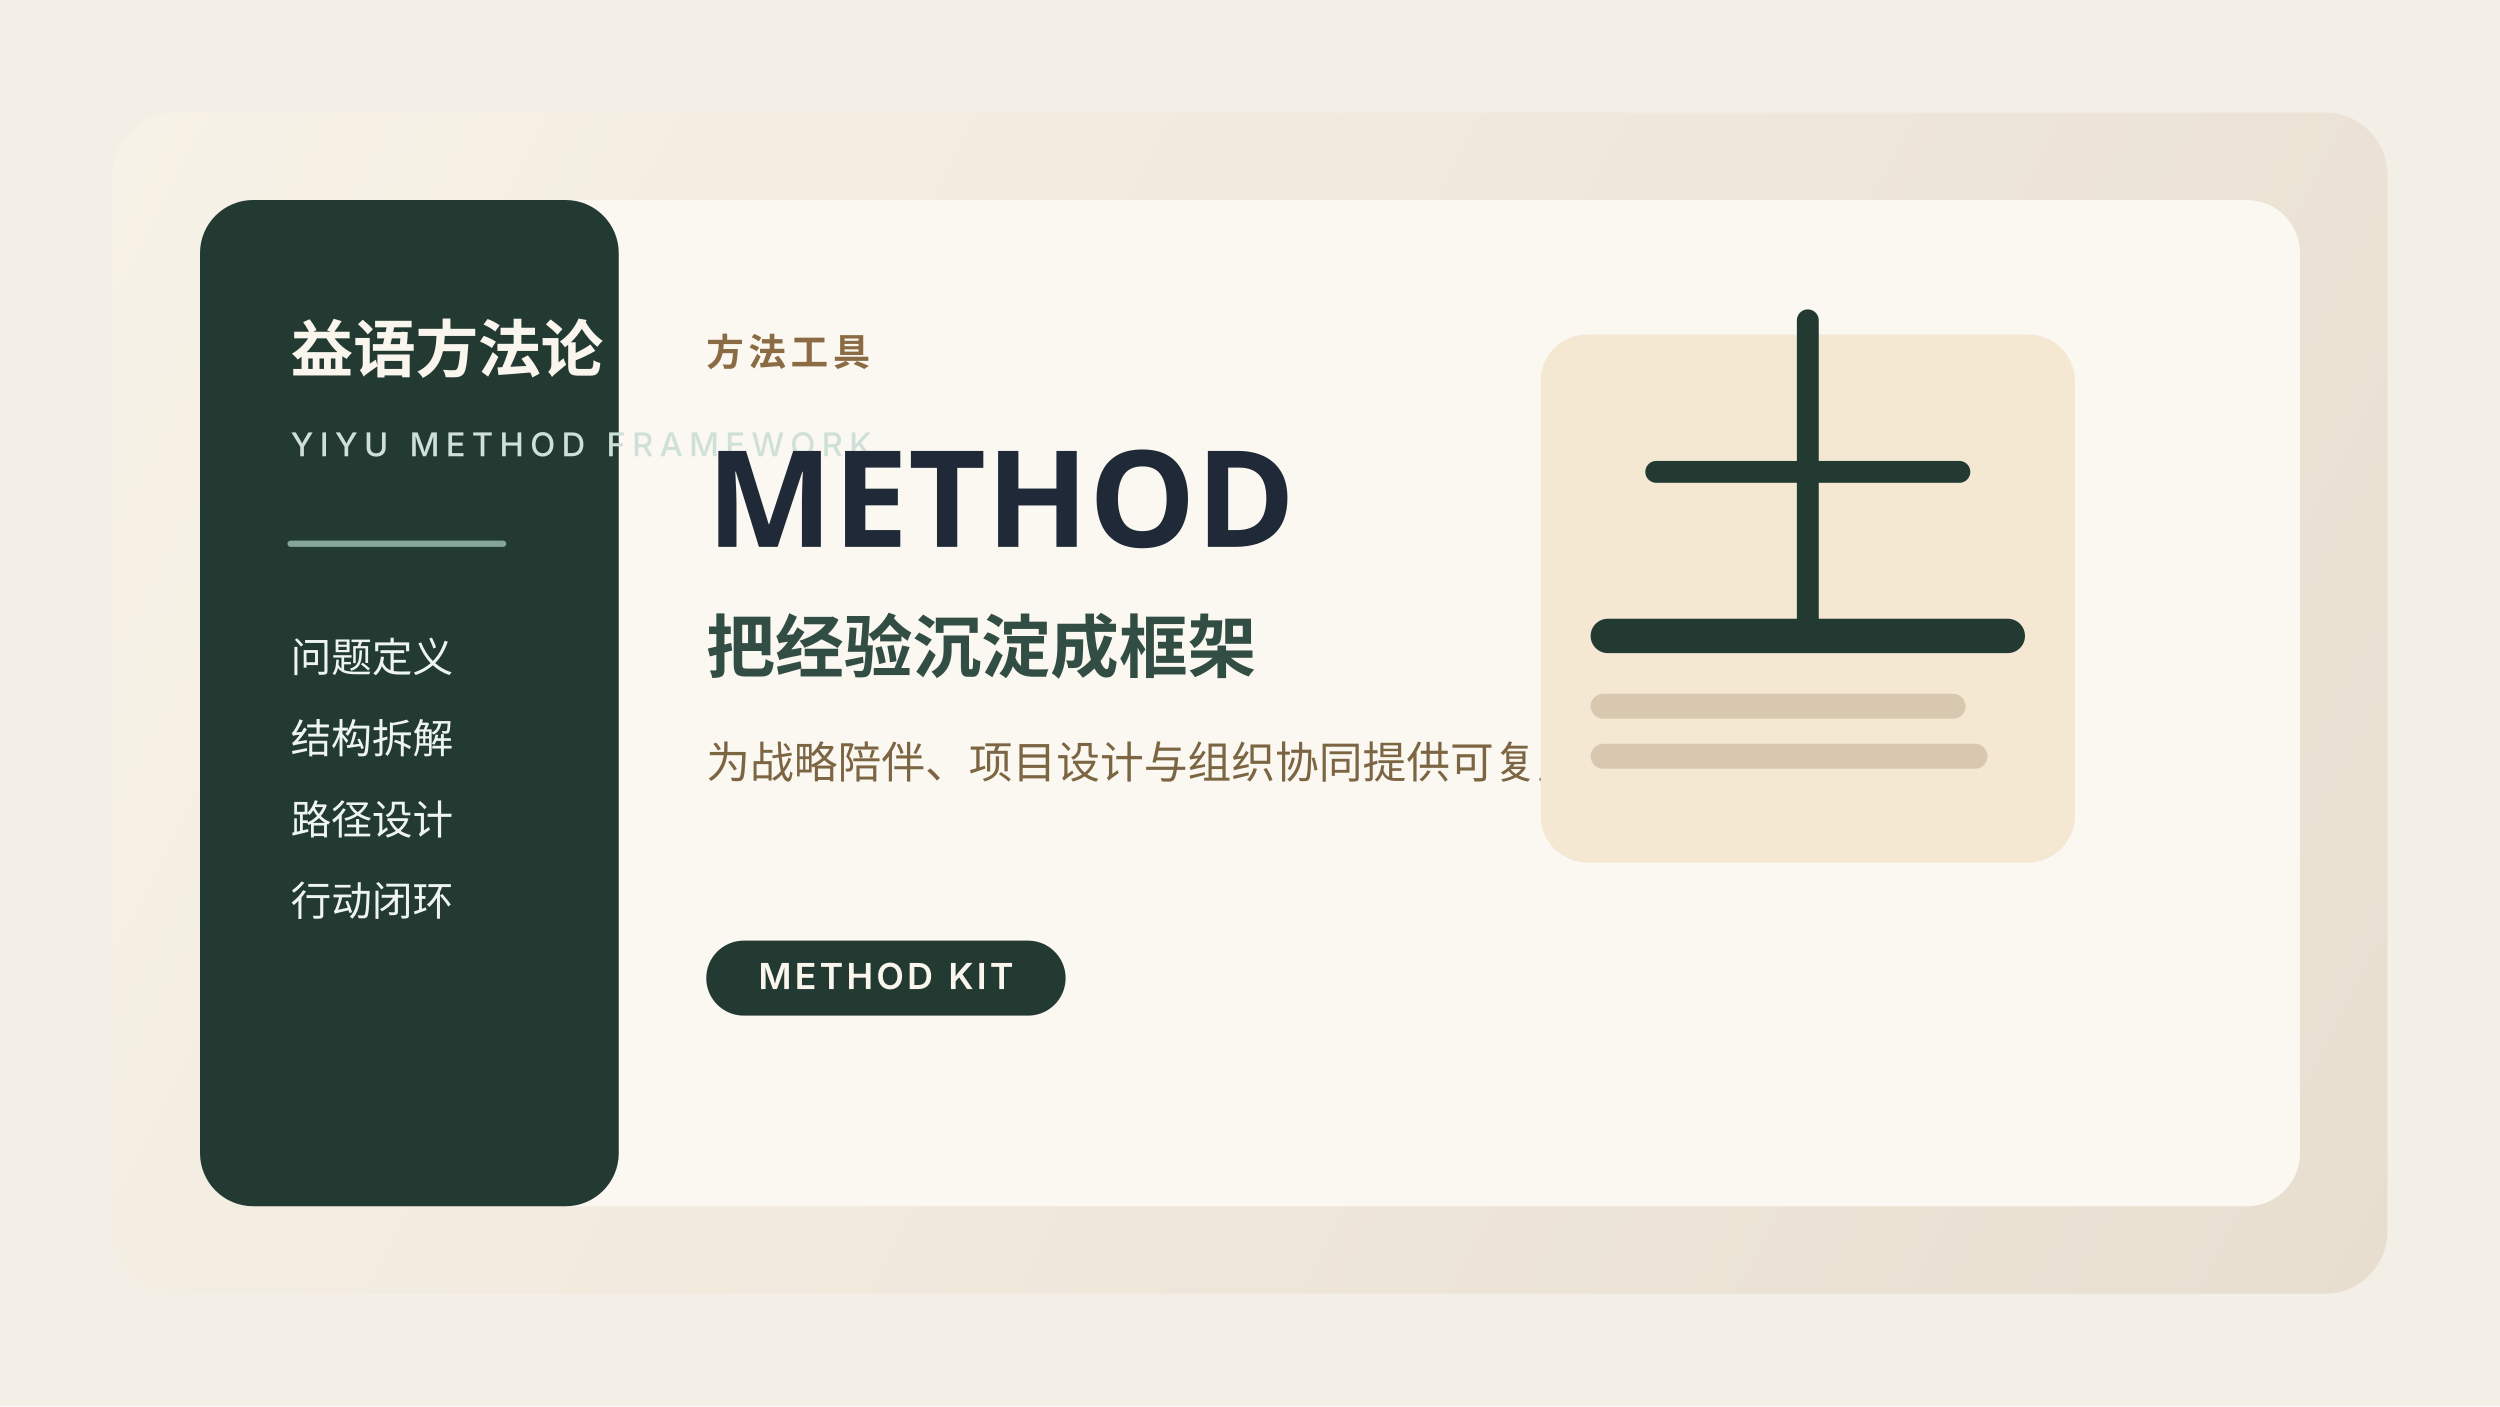
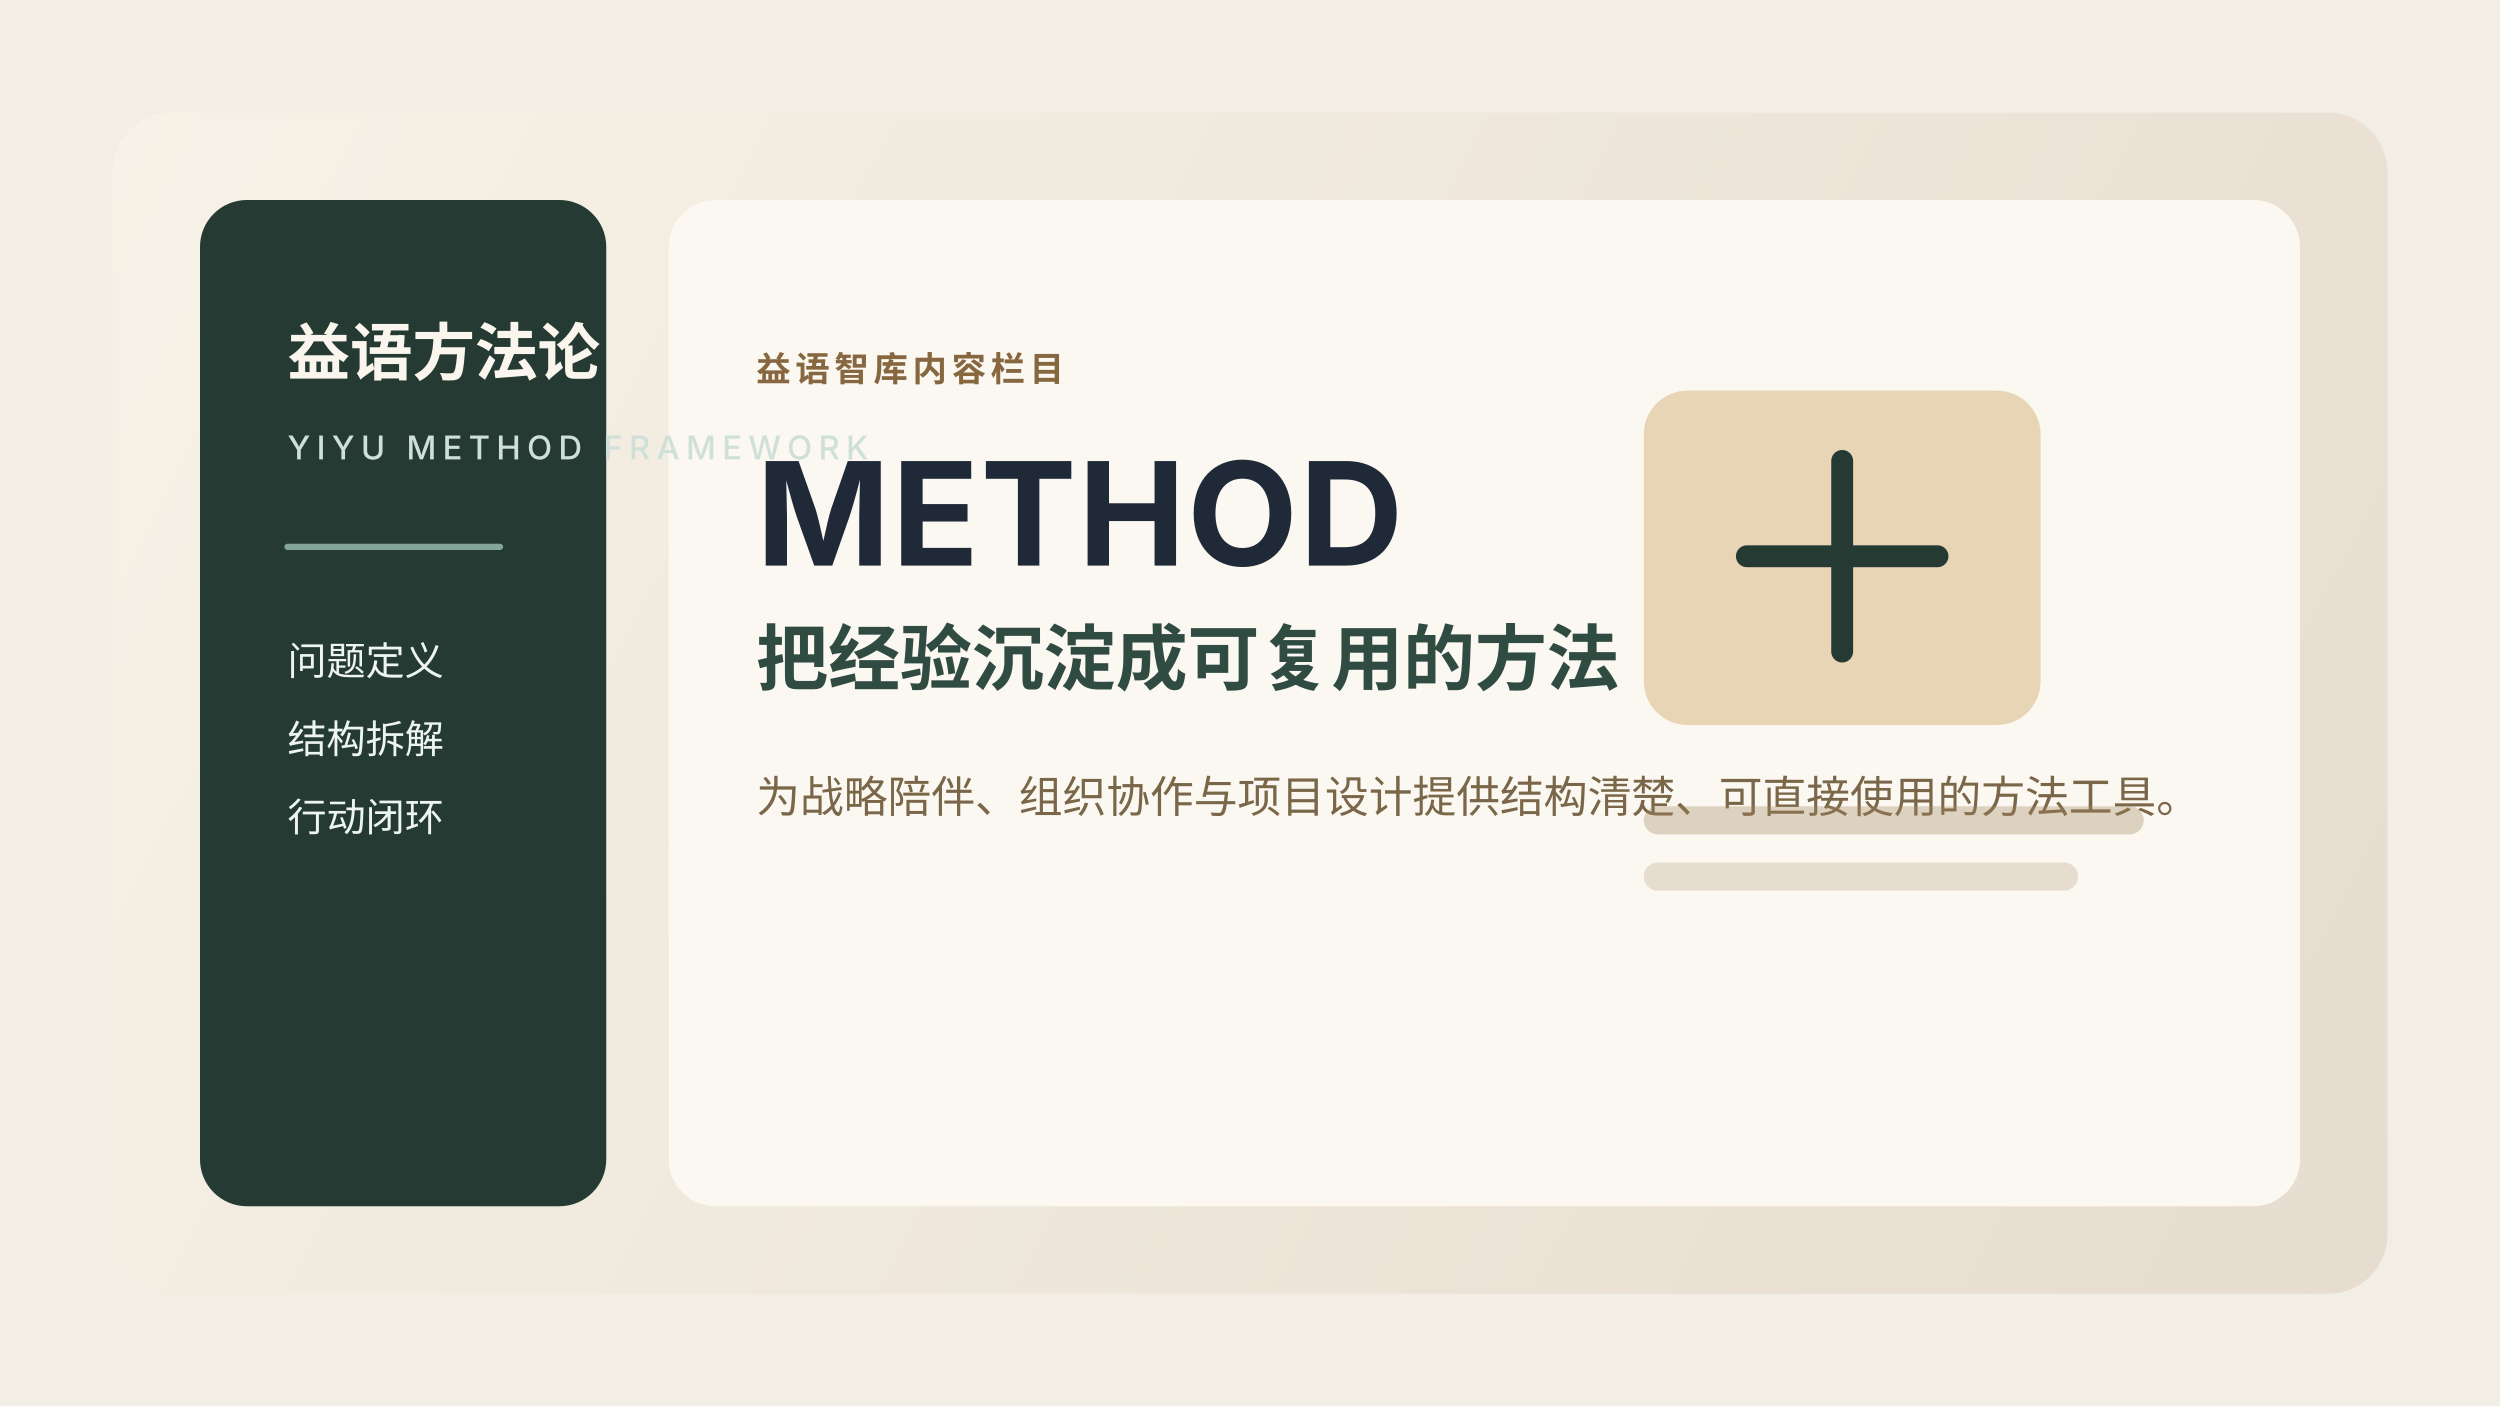
<svg xmlns="http://www.w3.org/2000/svg" width="1600" height="900" viewBox="0 0 1600 900" fill="none">
-   <rect width="1600" height="900" fill="#F3EFE7" />
-   <rect x="72" y="72" width="1456" height="756" rx="40" fill="url(#bg)" />
-   <rect x="128" y="128" width="1344" height="644" rx="34" fill="#FBF8F1" />
-   <rect x="128" y="128" width="268" height="644" rx="34" fill="#233A32" />
-   <text x="186" y="238" fill="#FAF6EE" font-size="40" font-family="'PingFang SC','Microsoft YaHei','Noto Sans SC',sans-serif" font-weight="700">益语方法论</text>
-   <text x="186" y="292" fill="#CFE0D8" font-size="21" font-family="Inter,'Helvetica Neue',Arial,sans-serif" font-weight="500" letter-spacing="4">YIYU METHOD FRAMEWORK</text>
-   <line x1="186" y1="348" x2="322" y2="348" stroke="#84A698" stroke-width="4" stroke-linecap="round" />
-   <text x="186" y="430" fill="#EEF5F1" font-size="26" font-family="'PingFang SC','Microsoft YaHei','Noto Sans SC',sans-serif" font-weight="500">问题定义</text>
-   <text x="186" y="482" fill="#EEF5F1" font-size="26" font-family="'PingFang SC','Microsoft YaHei','Noto Sans SC',sans-serif" font-weight="500">结构拆解</text>
-   <text x="186" y="534" fill="#EEF5F1" font-size="26" font-family="'PingFang SC','Microsoft YaHei','Noto Sans SC',sans-serif" font-weight="500">路径设计</text>
-   <text x="186" y="586" fill="#EEF5F1" font-size="26" font-family="'PingFang SC','Microsoft YaHei','Noto Sans SC',sans-serif" font-weight="500">行动闭环</text>
-   <text x="452" y="234" fill="#8A6B44" font-size="24" font-family="'PingFang SC','Microsoft YaHei','Noto Sans SC',sans-serif" font-weight="600" letter-spacing="3">方法工具</text>
-   <text x="452" y="350" fill="#1F2937" font-size="86" font-family="'PingFang SC','Microsoft YaHei','Noto Sans SC',sans-serif" font-weight="700">METHOD</text>
-   <text x="452" y="430" fill="#324D43" font-size="44" font-family="'PingFang SC','Microsoft YaHei','Noto Sans SC',sans-serif" font-weight="600">把经验沉淀成框架</text>
-   <text x="452" y="498" fill="#7C6542" font-size="28" font-family="'PingFang SC','Microsoft YaHei','Noto Sans SC',sans-serif" font-weight="400">为战略陪伴、项目设计与组织协同提供可复用的方法工具。</text>
-   <rect x="452" y="602" width="230" height="48" rx="24" fill="#233A32" />
-   <text x="567" y="633" text-anchor="middle" fill="#FAF6EE" font-size="23" font-family="Inter,'Helvetica Neue',Arial,sans-serif" font-weight="600" letter-spacing="2">METHOD KIT</text>
-   <rect x="986" y="214" width="342" height="338" rx="30" fill="#F4E8D3" />
-   <path d="M1060 302H1254" stroke="#233A32" stroke-width="14" stroke-linecap="round" />
-   <path d="M1157 205V399" stroke="#233A32" stroke-width="14" stroke-linecap="round" />
-   <rect x="1018" y="396" width="278" height="22" rx="11" fill="#233A32" />
-   <rect x="1018" y="444" width="240" height="16" rx="8" fill="#8F7758" fill-opacity="0.28" />
-   <rect x="1018" y="476" width="254" height="16" rx="8" fill="#8F7758" fill-opacity="0.28" />
+   <rect width="1600" height="900" fill="#F2EEE6" />
+   <rect x="72" y="72" width="1456" height="756" rx="38" fill="url(#bg)" />
+   <rect x="128" y="128" width="260" height="644" rx="30" fill="#243A33" />
+   <rect x="428" y="128" width="1044" height="644" rx="30" fill="#FBF8F1" />
+   <text x="184" y="240" fill="#FAF6EE" font-size="40" font-family="'PingFang SC','Microsoft YaHei','Noto Sans SC',sans-serif" font-weight="700">益语方法论</text>
+   <text x="184" y="294" fill="#CFE0D8" font-size="21" font-family="Inter,'Helvetica Neue',Arial,sans-serif" font-weight="500" letter-spacing="4">YIYU METHOD FRAMEWORK</text>
+   <line x1="184" y1="350" x2="320" y2="350" stroke="#84A698" stroke-width="4" stroke-linecap="round" />
+   <text x="184" y="432" fill="#EEF5F1" font-size="25" font-family="'PingFang SC','Microsoft YaHei','Noto Sans SC',sans-serif" font-weight="500">问题定义</text>
+   <text x="184" y="482" fill="#EEF5F1" font-size="25" font-family="'PingFang SC','Microsoft YaHei','Noto Sans SC',sans-serif" font-weight="500">结构拆解</text>
+   <text x="184" y="532" fill="#EEF5F1" font-size="25" font-family="'PingFang SC','Microsoft YaHei','Noto Sans SC',sans-serif" font-weight="500">行动闭环</text>
+   <text x="484" y="244" fill="#866740" font-size="22" font-family="'PingFang SC','Microsoft YaHei','Noto Sans SC',sans-serif" font-weight="600" letter-spacing="3">益语智库内容栏目</text>
+   <text x="484" y="362" fill="#1F2937" font-size="92" font-family="Inter,'Helvetica Neue',Arial,sans-serif" font-weight="700" letter-spacing="1">METHOD</text>
+   <text x="484" y="438" fill="#304B42" font-size="46" font-family="'PingFang SC','Microsoft YaHei','Noto Sans SC',sans-serif" font-weight="600">把经验沉淀成可复用的方法</text>
+   <text x="484" y="520" fill="#7A6648" font-size="28" font-family="'PingFang SC','Microsoft YaHei','Noto Sans SC',sans-serif" font-weight="400">为战略陪伴、组织协作与项目设计提供结构清楚、可直接使用的方法工具。</text>
+   <rect x="1052" y="250" width="254" height="214" rx="28" fill="#E8D5B6" />
+   <path d="M1118 356H1240" stroke="#243A33" stroke-width="14" stroke-linecap="round" />
+   <path d="M1179 295V417" stroke="#243A33" stroke-width="14" stroke-linecap="round" />
+   <rect x="1052" y="516" width="320" height="18" rx="9" fill="#A68862" fill-opacity="0.34" />
+   <rect x="1052" y="552" width="278" height="18" rx="9" fill="#A68862" fill-opacity="0.24" />
  <defs>
    <linearGradient id="bg" x1="72" y1="72" x2="1528" y2="828" gradientUnits="userSpaceOnUse">
      <stop stop-color="#F7F2E7" />
-       <stop offset="1" stop-color="#E8DED0" />
+       <stop offset="1" stop-color="#E6DCCF" />
    </linearGradient>
  </defs>
</svg>
